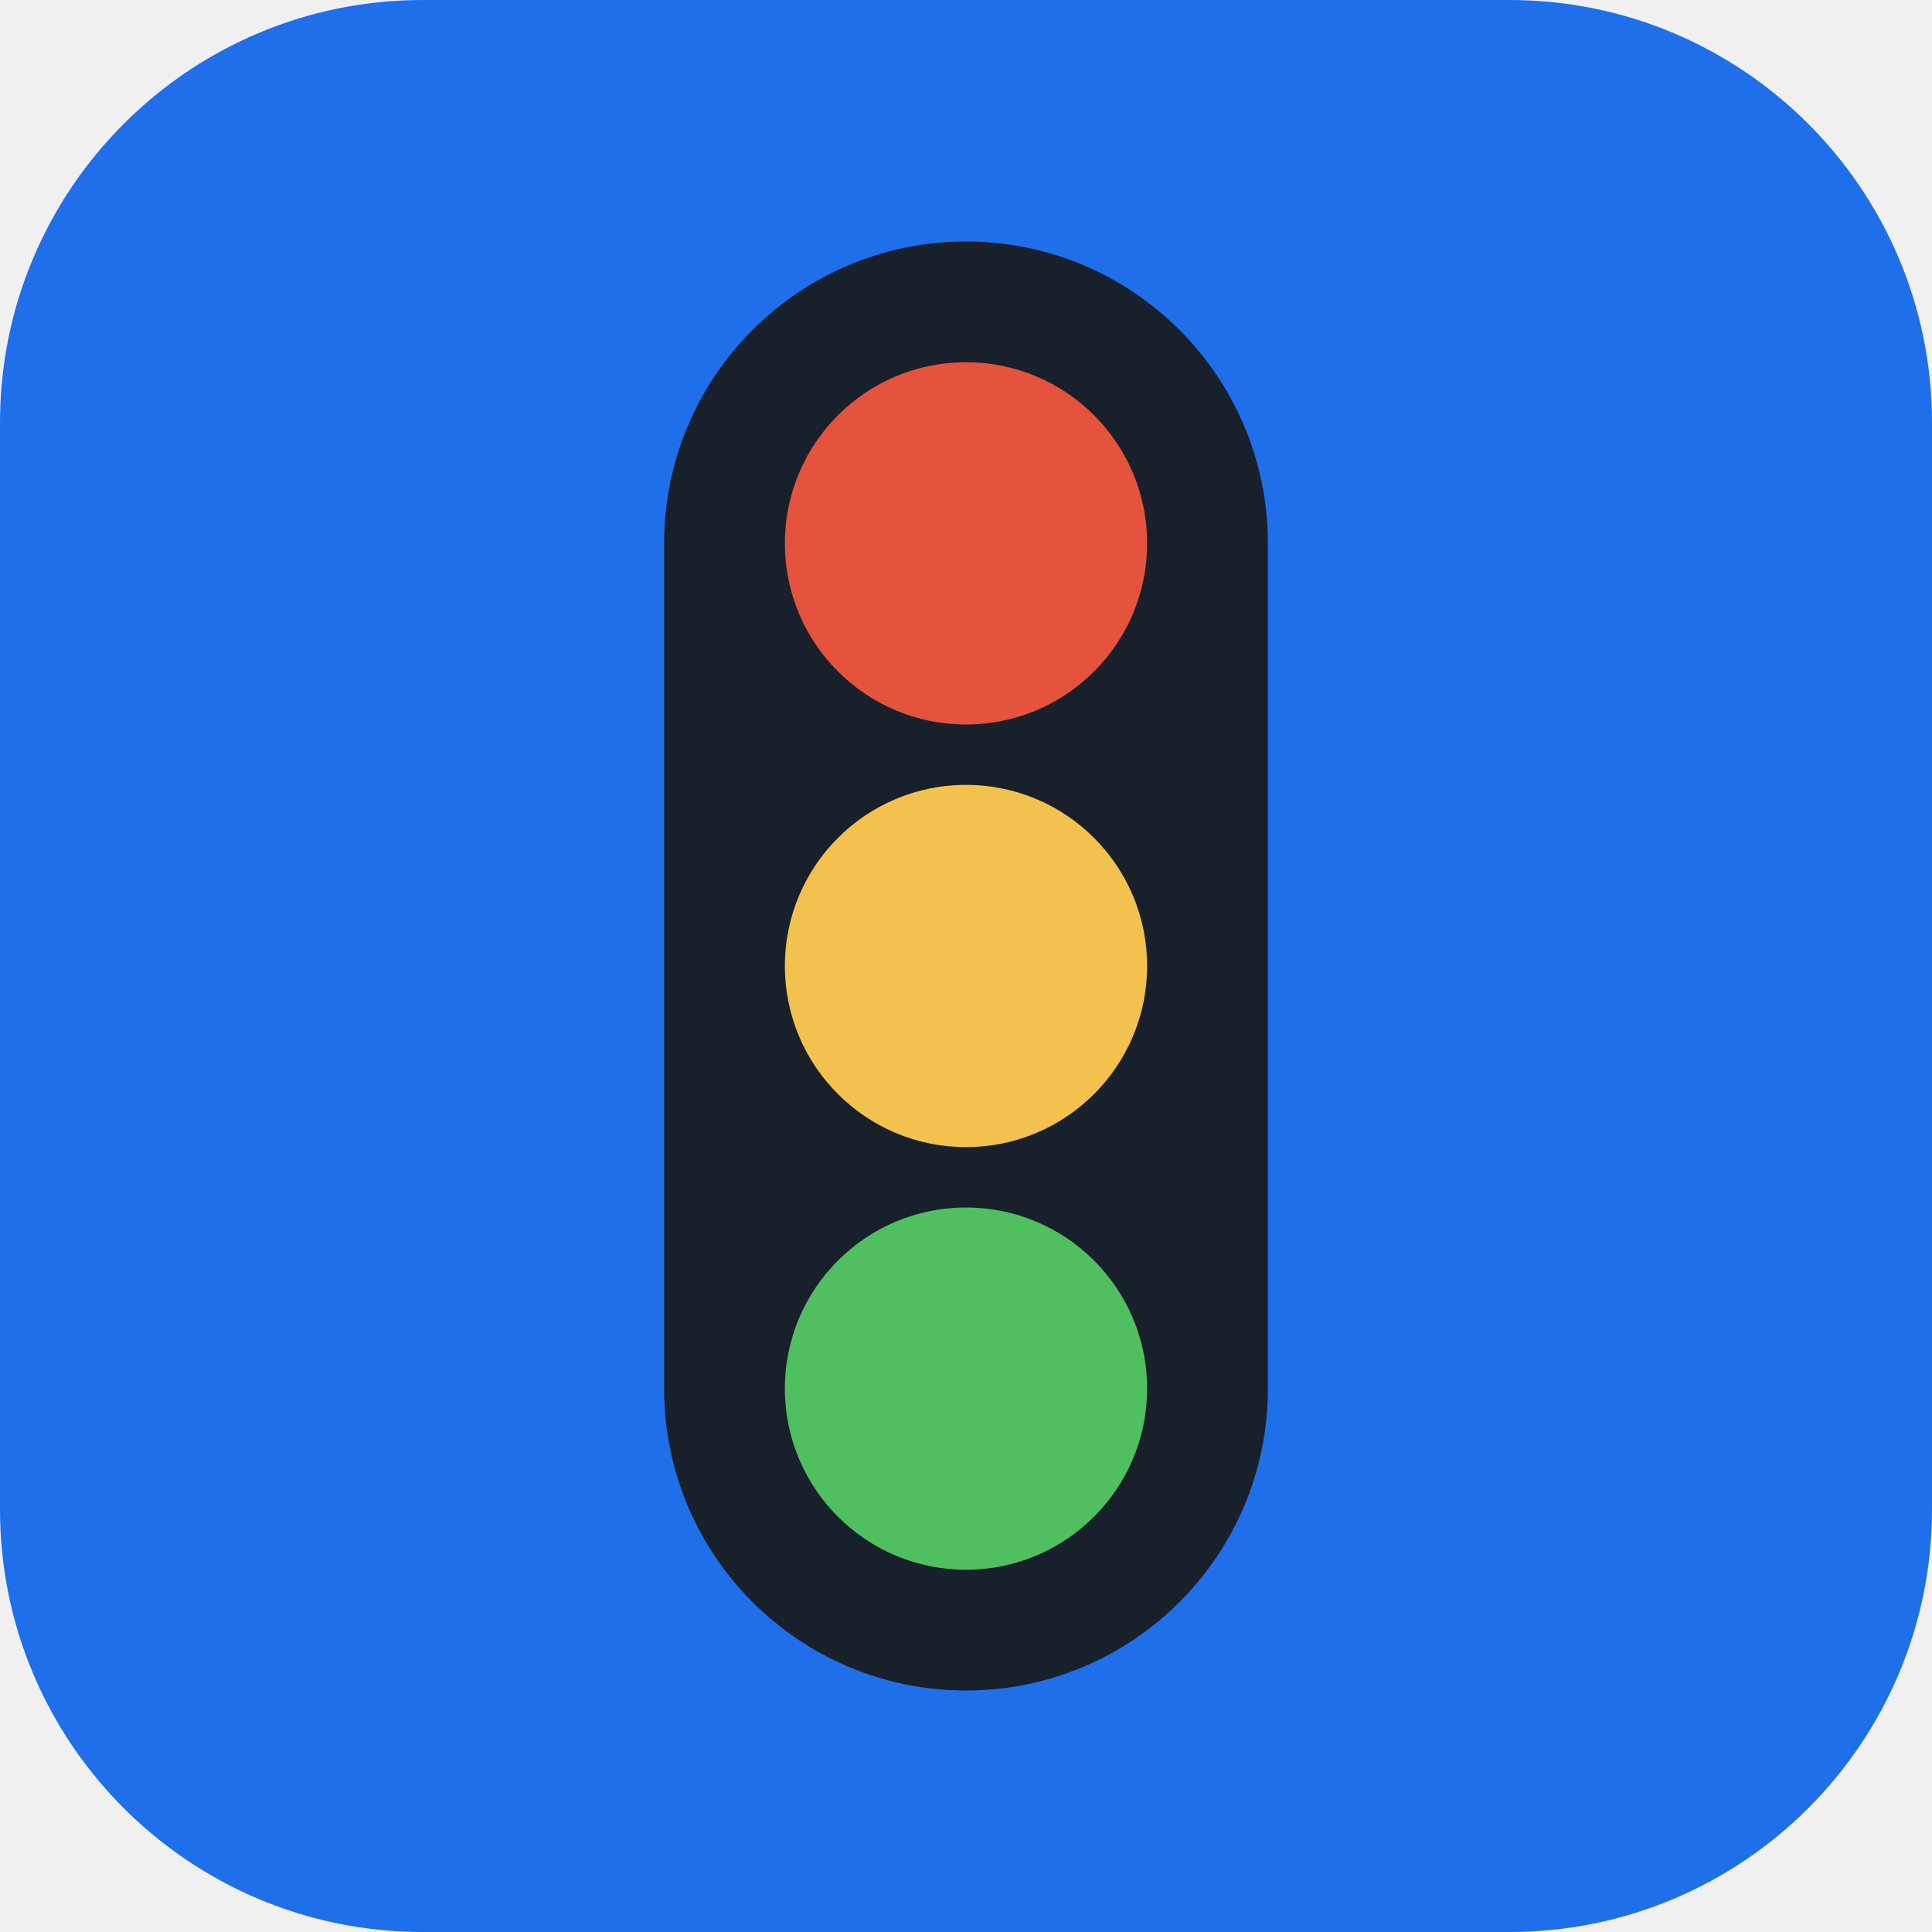
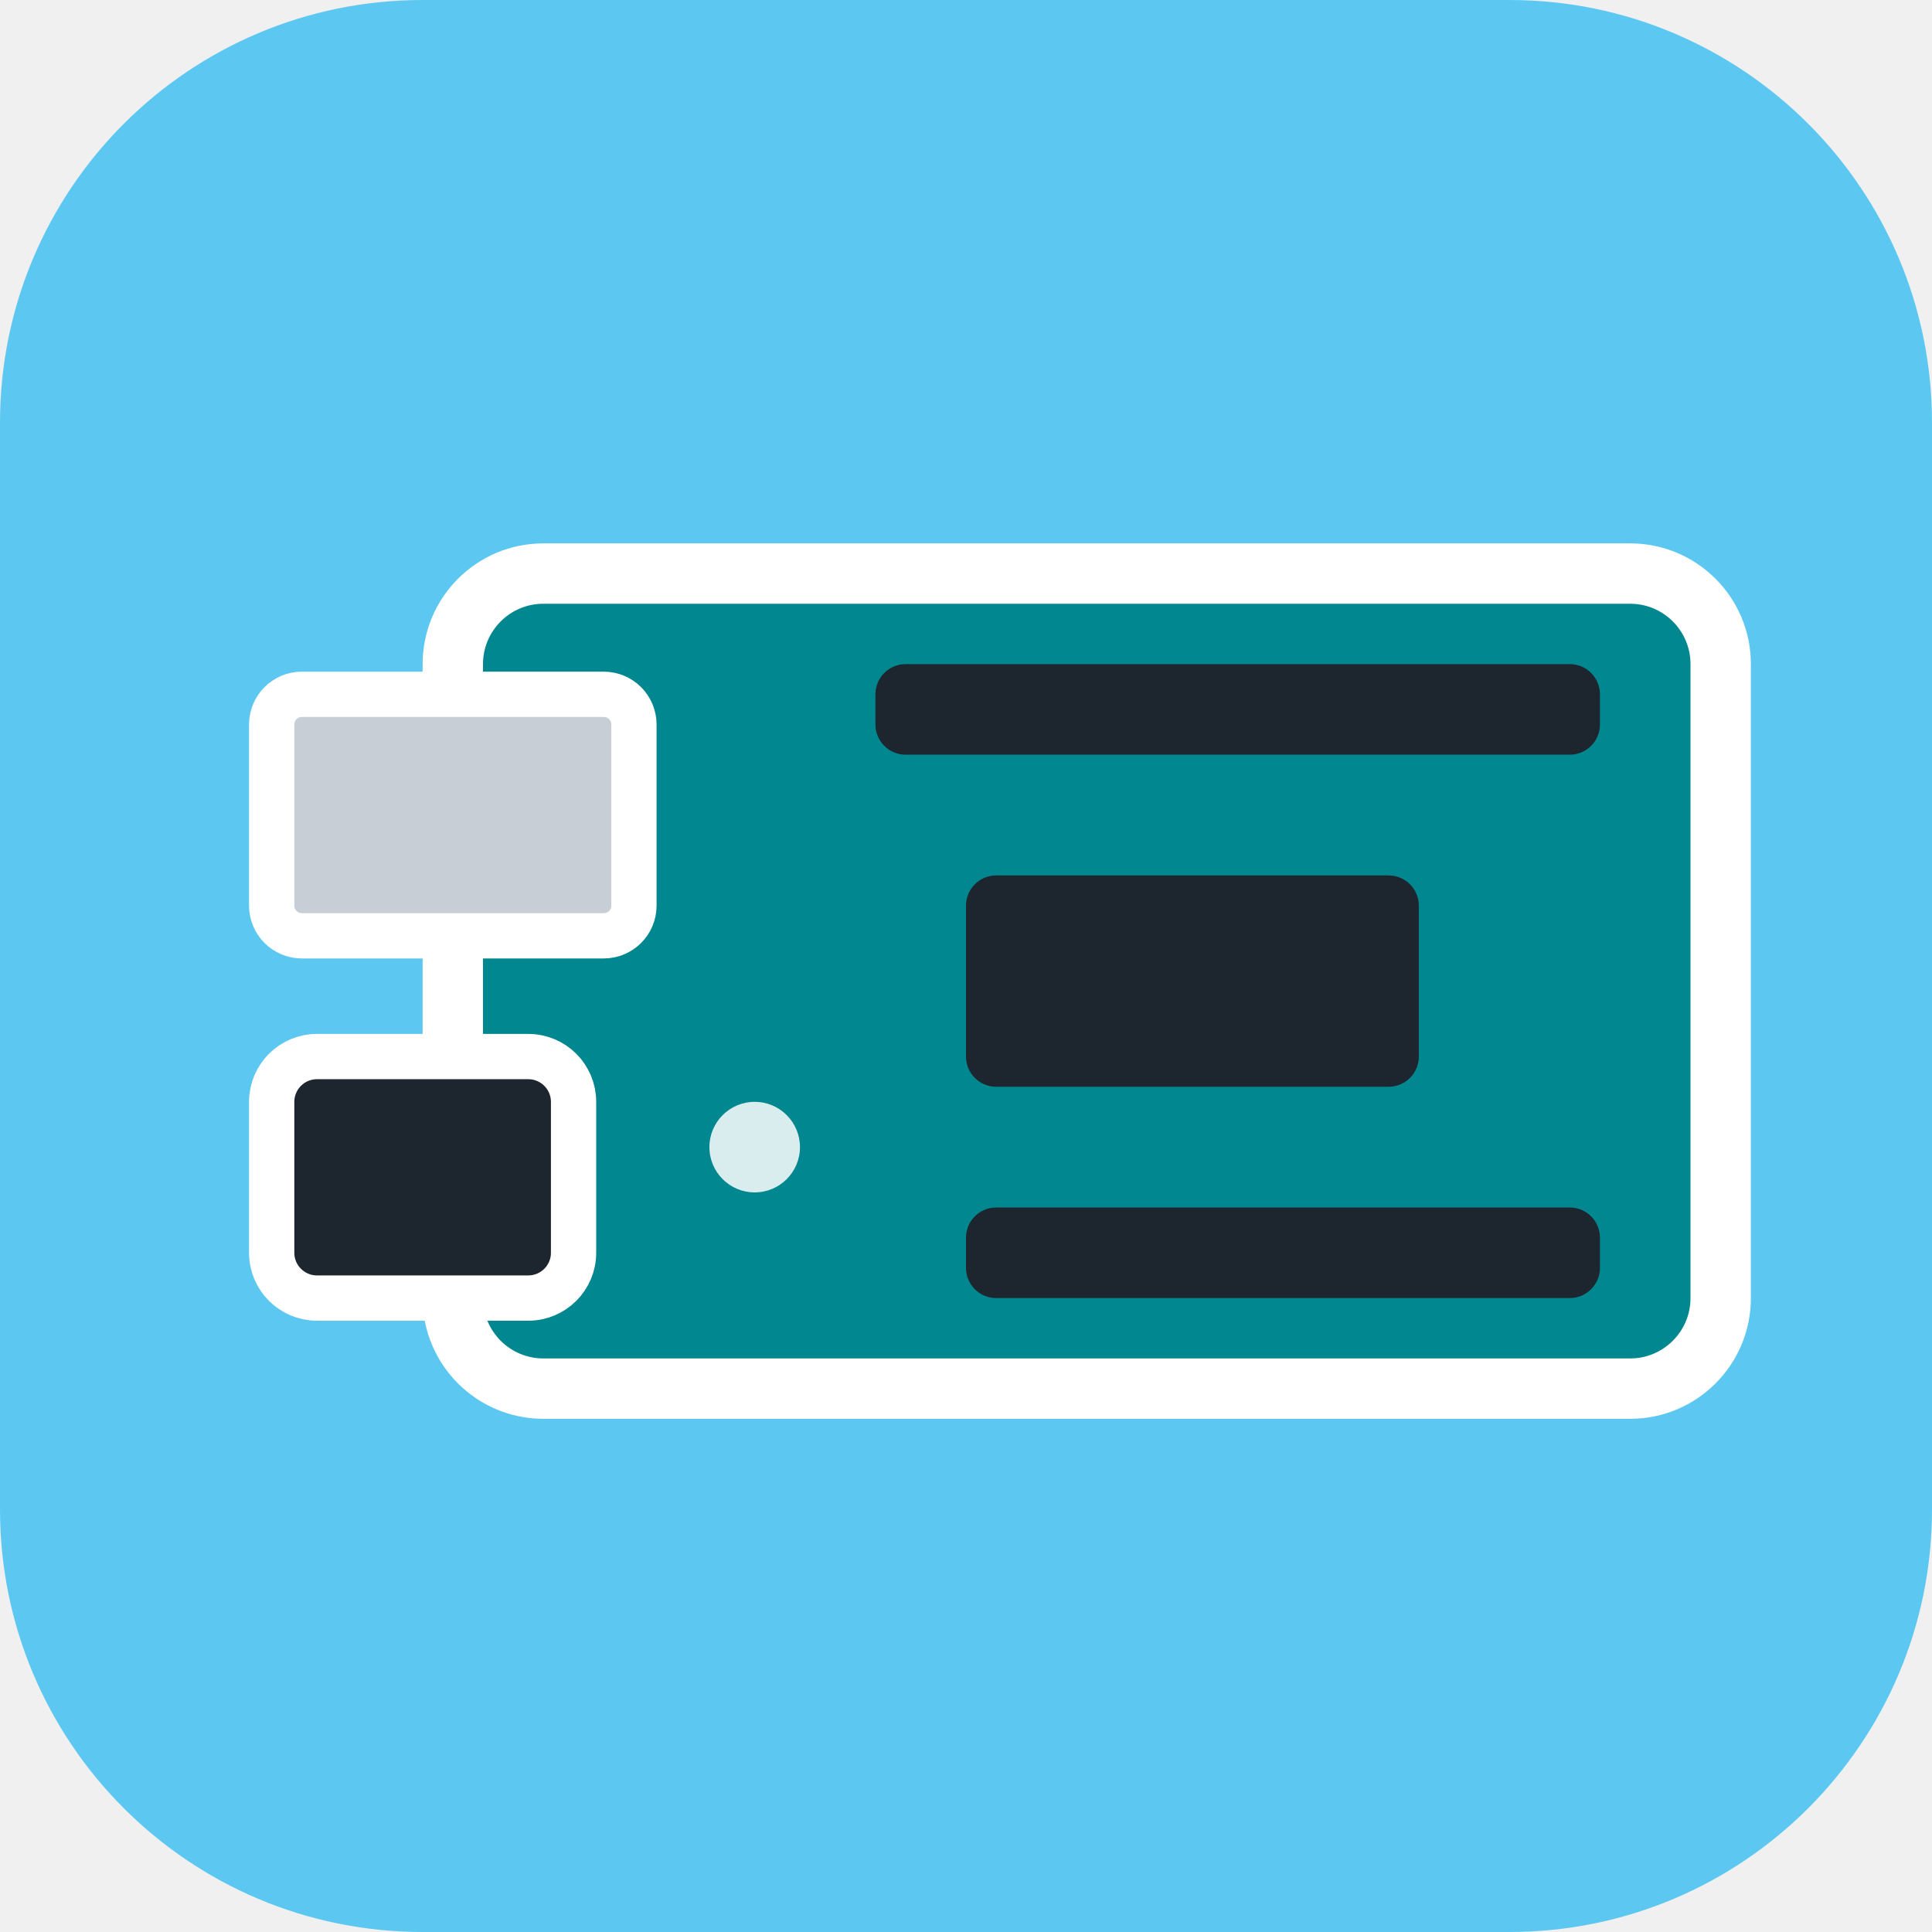
<svg xmlns="http://www.w3.org/2000/svg" viewBox="0 0 64 64">
-   <rect width="64" height="64" rx="14" fill="#1f6feb" />
-   <rect x="22" y="8" width="20" height="48" rx="10" fill="#18202b" />
-   <circle cx="32" cy="18" r="6" fill="#e5533d" />
-   <circle cx="32" cy="32" r="6" fill="#f2c14e" />
-   <circle cx="32" cy="46" r="6" fill="#4fbf5f" />
+   <rect width="64" height="64" rx="14" fill="#5cc8f2" />
+   <g>
+     <rect x="15" y="19" width="42" height="27" rx="3" fill="#00878f" stroke="#fff" stroke-width="2" />
+     <rect x="9" y="23" width="12" height="8" rx="1" fill="#c7ced6" stroke="#fff" stroke-width="1.5" />
+     <rect x="9" y="35" width="10" height="8" rx="1.5" fill="#1d252e" stroke="#fff" stroke-width="1.5" />
+     <rect x="29" y="22" width="24" height="3" rx="1" fill="#1d252e" />
+     <rect x="32" y="40" width="21" height="3" rx="1" fill="#1d252e" />
+     <rect x="32" y="29" width="15" height="7" rx="1" fill="#1d252e" />
+     <circle cx="25" cy="38" r="1.5" fill="#fff" opacity=".85" />
+   </g>
</svg>
